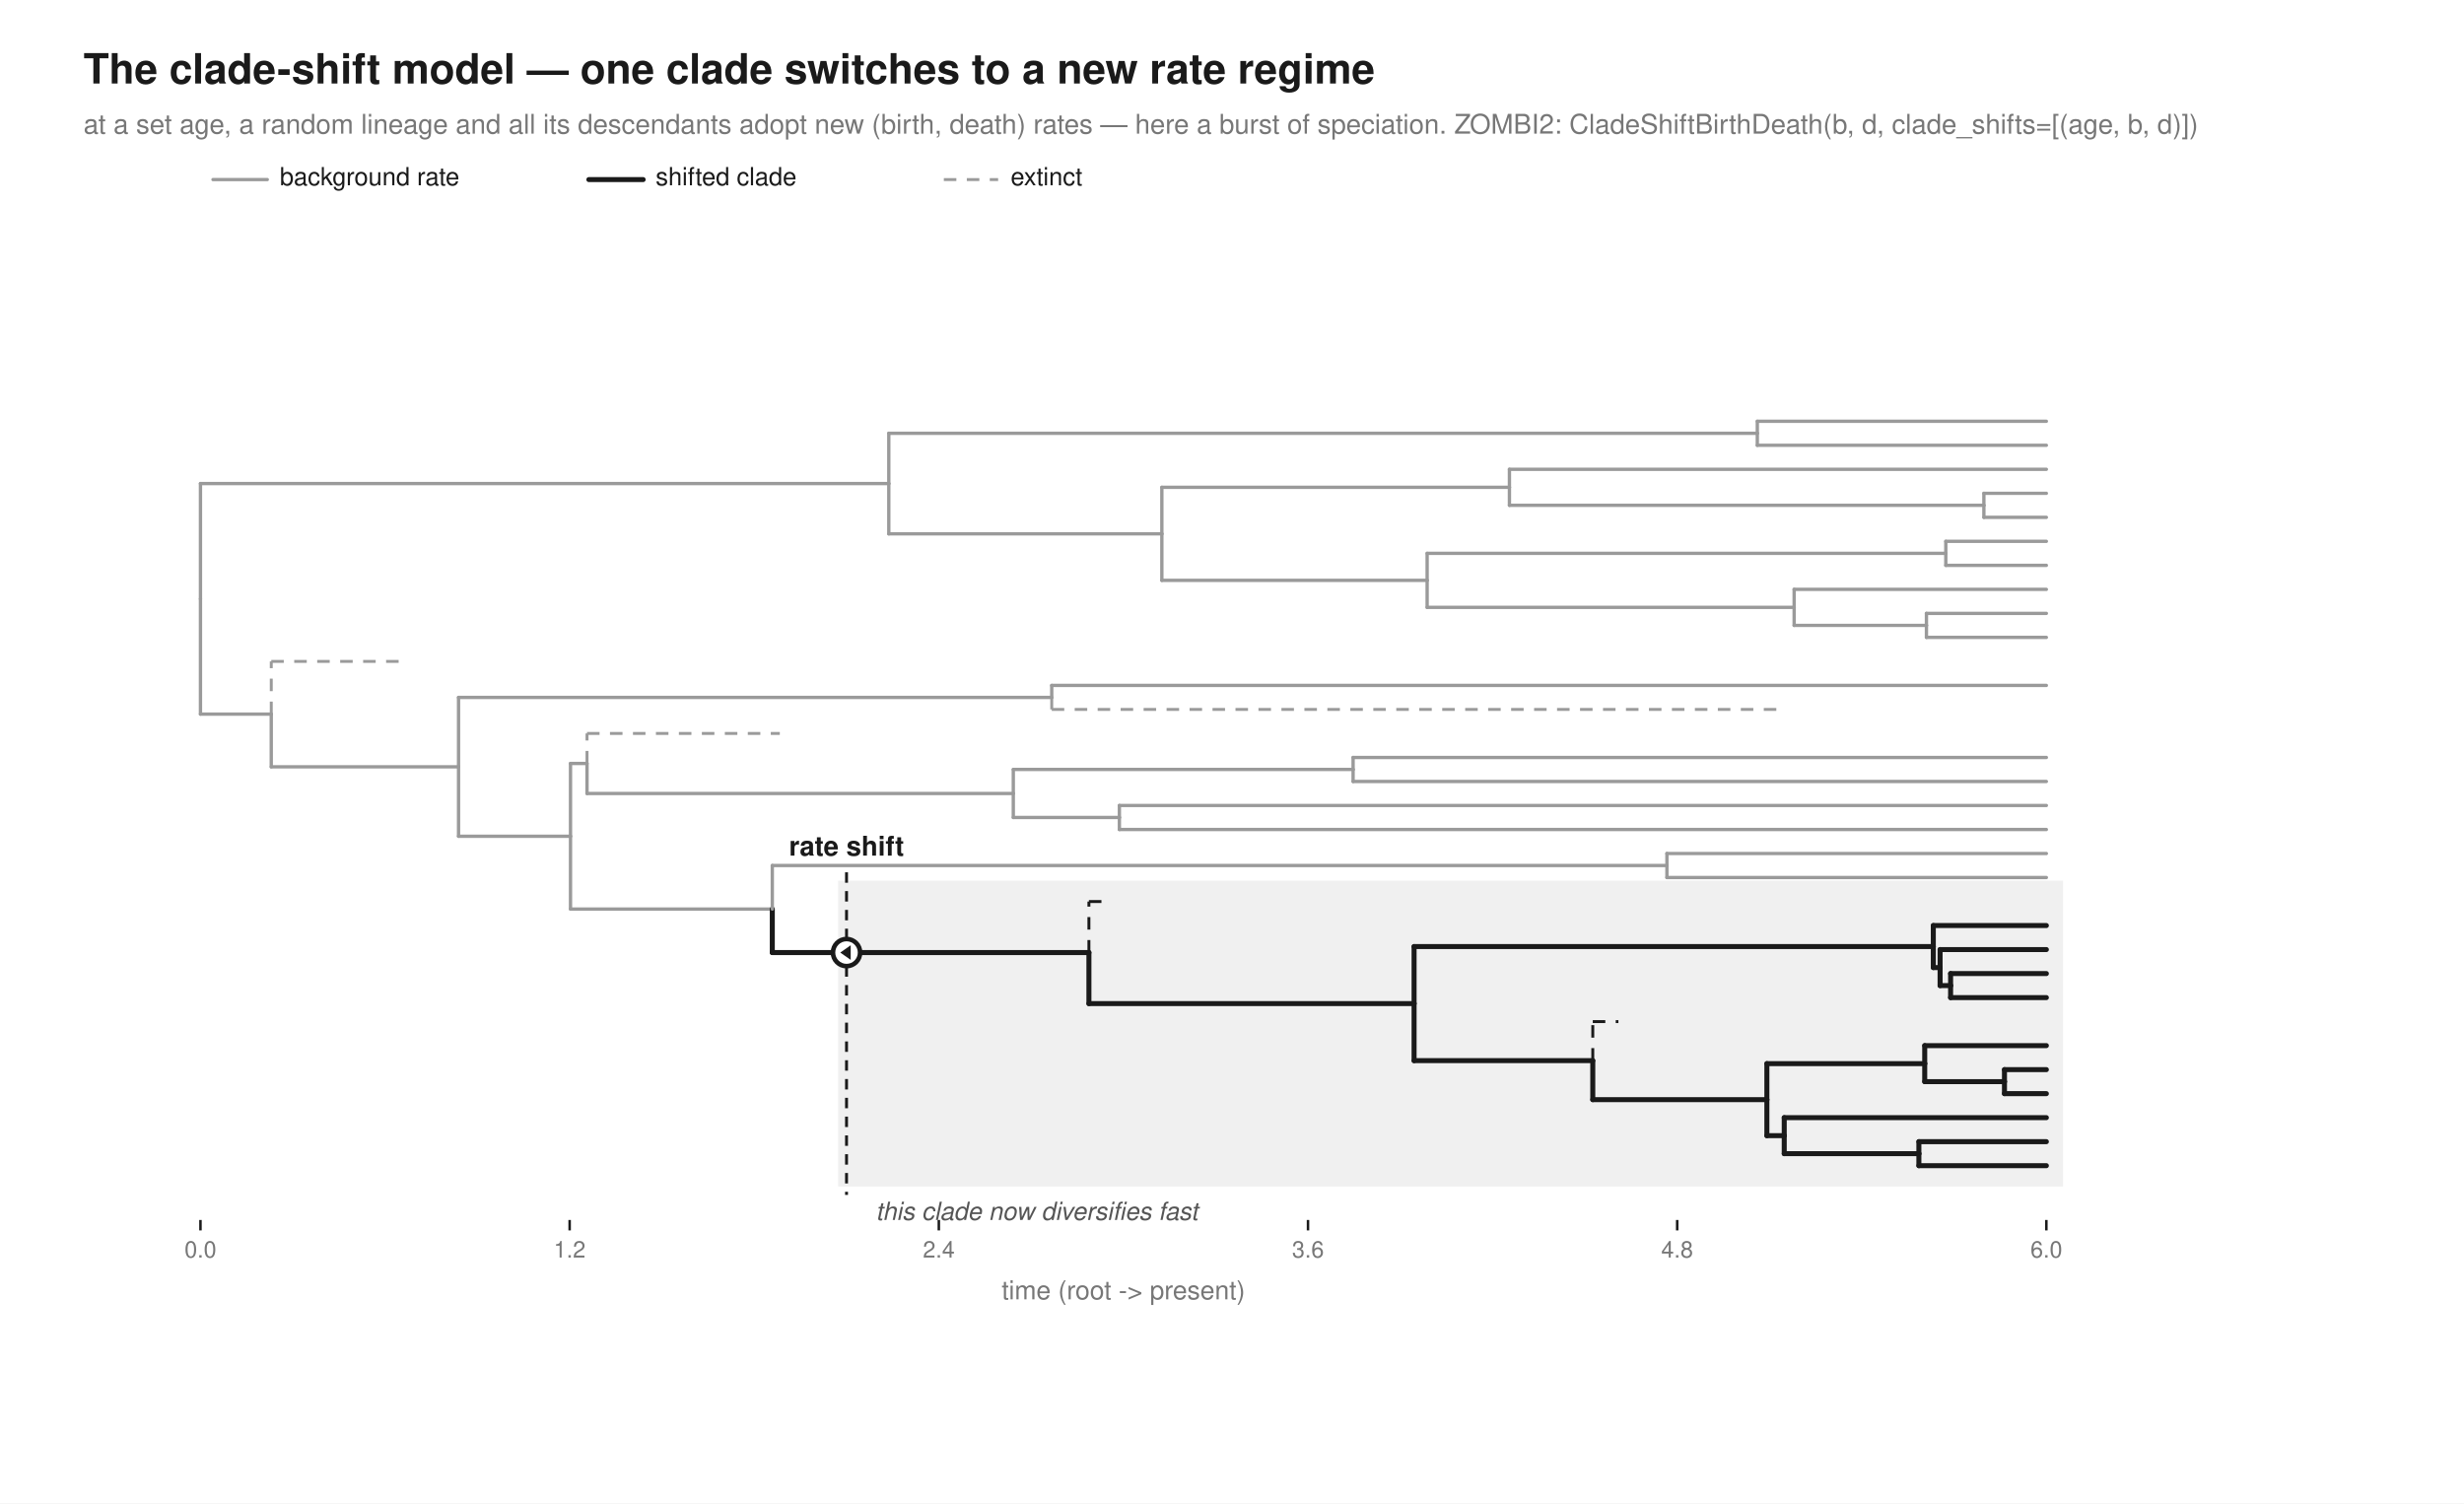
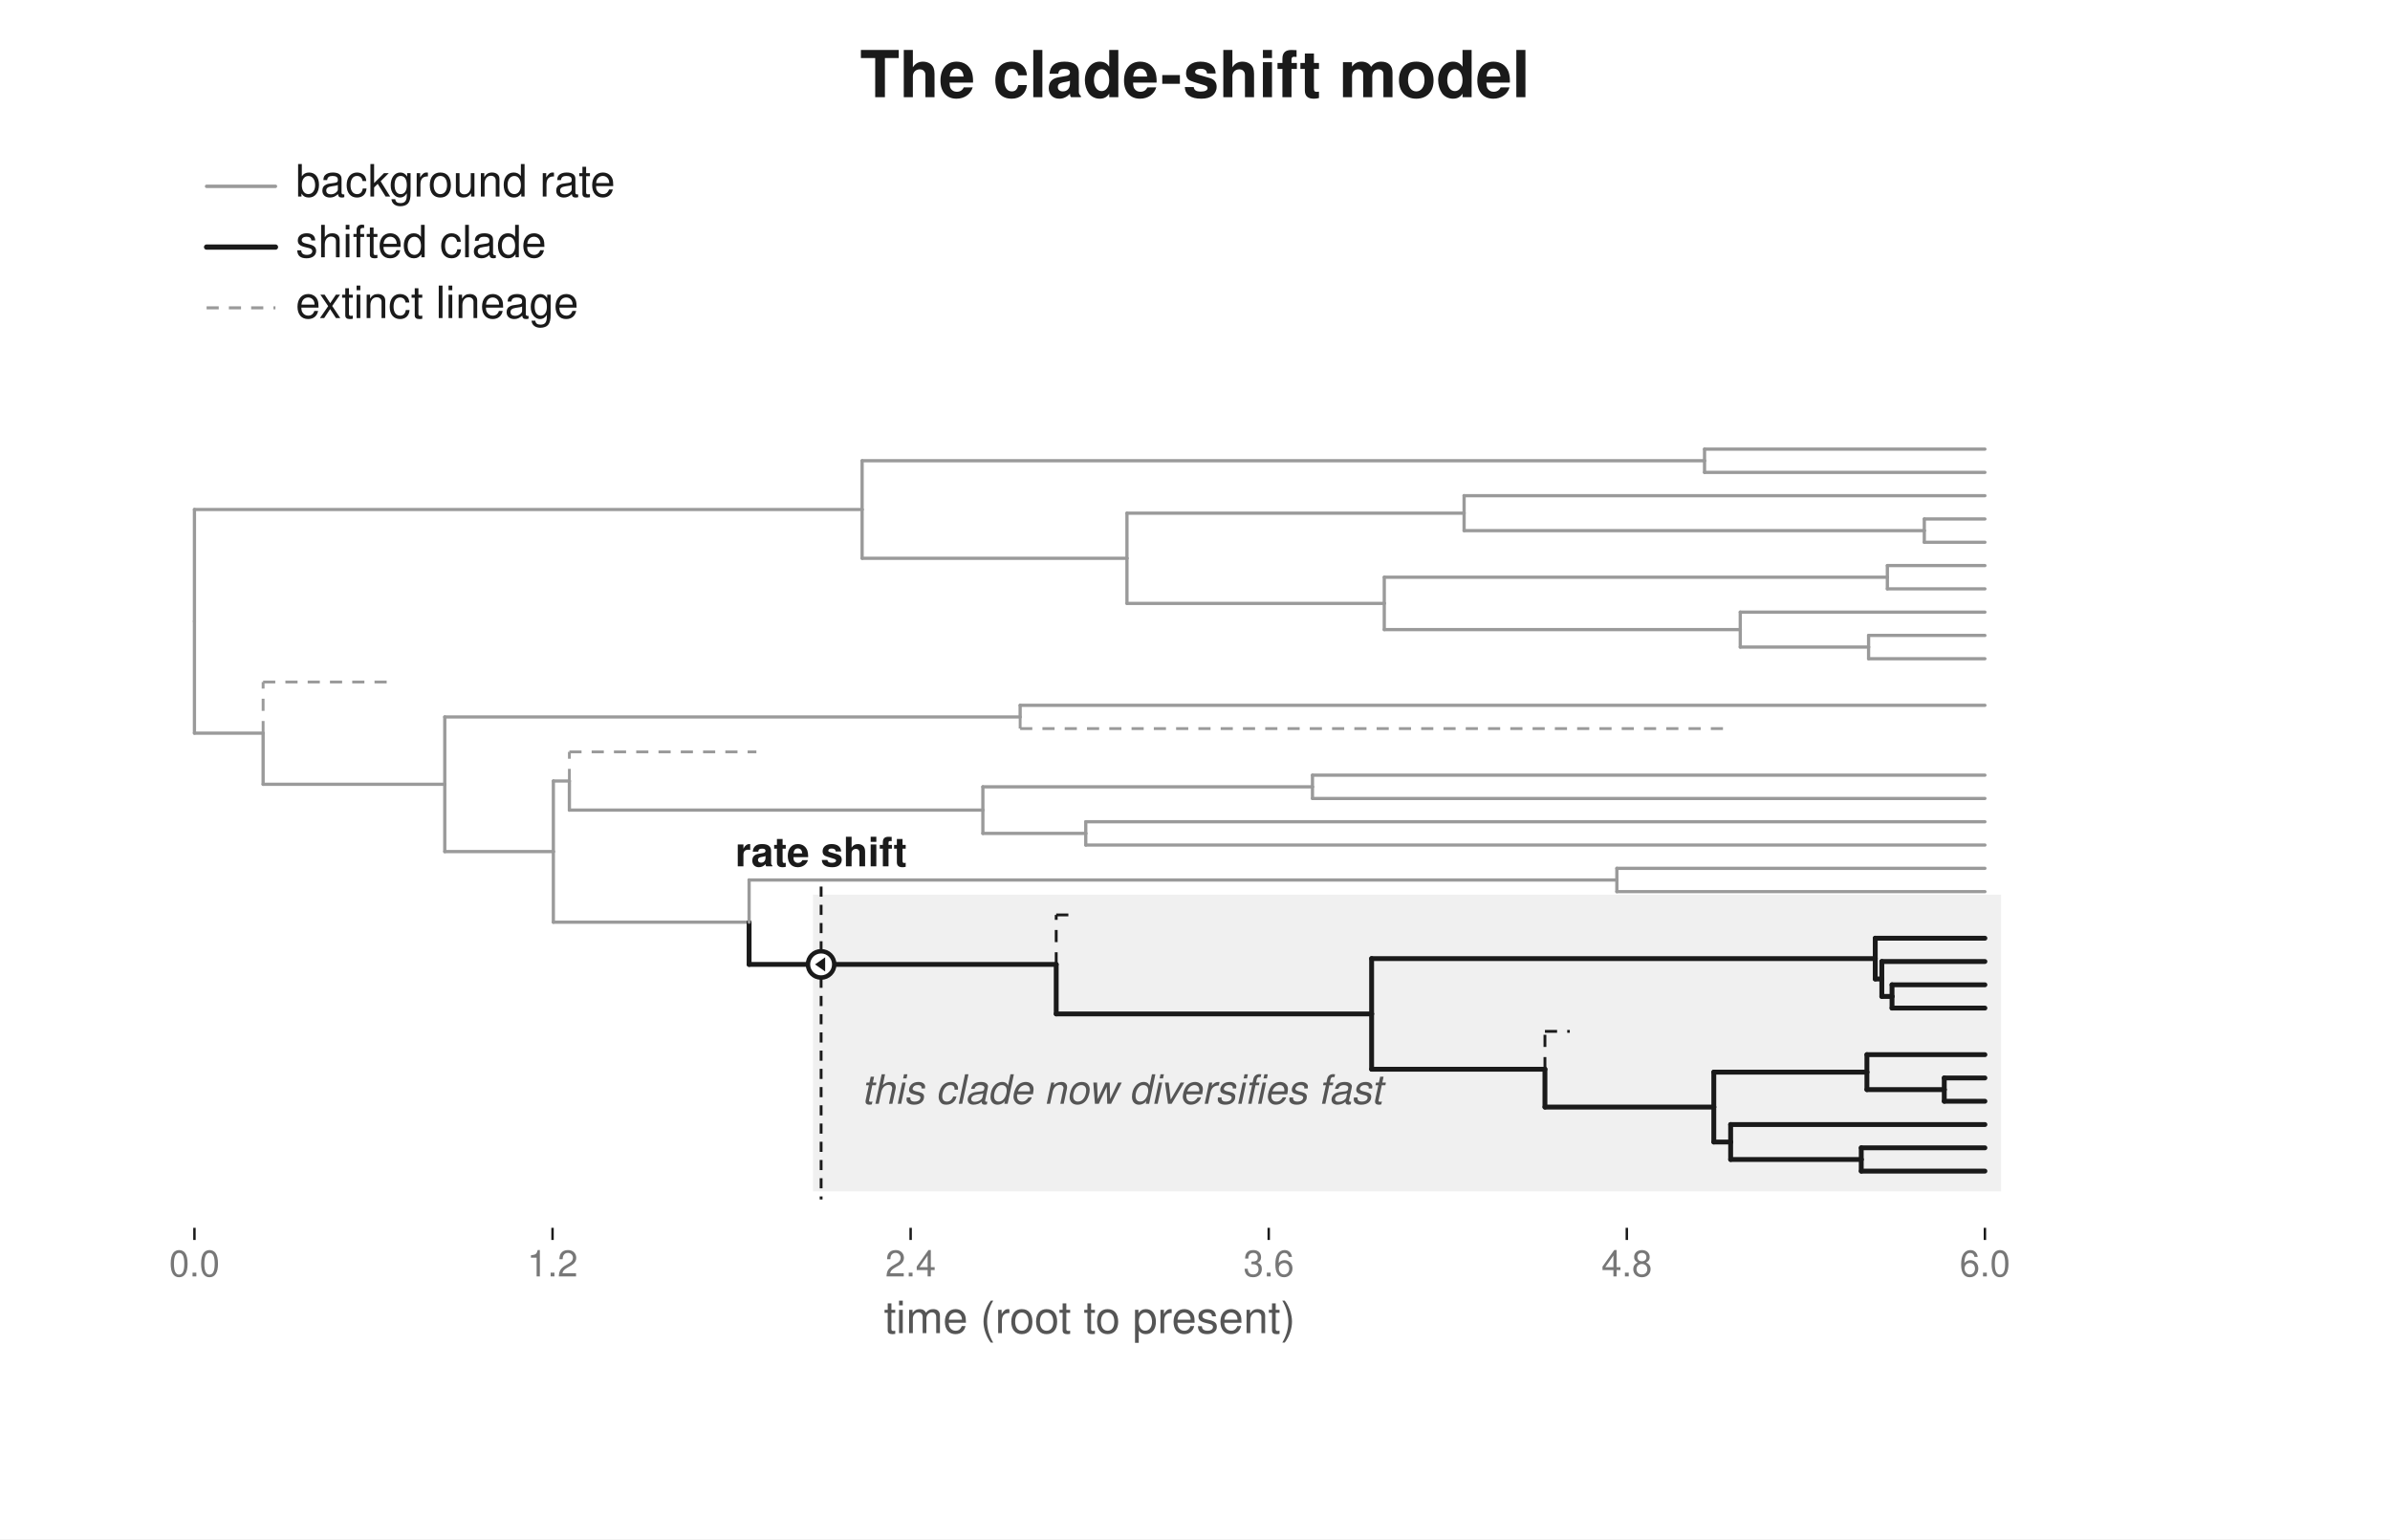
- <svg xmlns="http://www.w3.org/2000/svg" width="1180" height="720" viewBox="0 0 1180 720">
+ <svg xmlns="http://www.w3.org/2000/svg" width="1180" height="760" viewBox="0 0 1180 760">
  <defs>
</defs>
-   <rect x="0" y="0" width="1180" height="720" fill="white" />
-   <text x="40" y="40" font-size="20" font-family="Helvetica" text-anchor="start" font-weight="bold" fill="#1a1a1a">The clade-shift model — one clade switches to a new rate regime</text>
-   <text x="40" y="64" font-size="13" font-family="Helvetica" text-anchor="start" fill="#777">at a set age, a random lineage and all its descendants adopt new (birth, death) rates — here a burst of speciation.  ZOMBI2: CladeShiftBirthDeath(b, d, clade_shifts=[(age, b, d)])</text>
-   <rect x="401.4" y="421.75" width="586.6" height="146.5" fill="#f0f0f0" />
-   <path d="M96.0,286.787 L96.0,341.996" stroke="#9a9a9a" stroke-width="1.6" stroke-linecap="round" />
-   <path d="M96.0,286.787 L96.0,231.578" stroke="#9a9a9a" stroke-width="1.6" stroke-linecap="round" />
-   <path d="M96.0,231.578 L425.643,231.578" stroke="#9a9a9a" stroke-width="1.6" stroke-linecap="round" />
-   <path d="M425.643,231.578 L425.643,255.656" stroke="#9a9a9a" stroke-width="1.6" stroke-linecap="round" />
-   <path d="M425.643,231.578 L425.643,207.5" stroke="#9a9a9a" stroke-width="1.6" stroke-linecap="round" />
-   <path d="M425.643,207.5 L841.573,207.5" stroke="#9a9a9a" stroke-width="1.6" stroke-linecap="round" />
-   <path d="M841.573,207.5 L841.573,201.75" stroke="#9a9a9a" stroke-width="1.6" stroke-linecap="round" />
-   <path d="M841.573,207.5 L841.573,213.25" stroke="#9a9a9a" stroke-width="1.6" stroke-linecap="round" />
-   <path d="M841.573,213.25 L980.0,213.25" stroke="#9a9a9a" stroke-width="1.6" stroke-linecap="round" />
-   <path d="M841.573,201.75 L980.0,201.75" stroke="#9a9a9a" stroke-width="1.6" stroke-linecap="round" />
-   <path d="M425.643,255.656 L556.406,255.656" stroke="#9a9a9a" stroke-width="1.6" stroke-linecap="round" />
-   <path d="M556.406,255.656 L556.406,233.375" stroke="#9a9a9a" stroke-width="1.6" stroke-linecap="round" />
-   <path d="M556.406,255.656 L556.406,277.938" stroke="#9a9a9a" stroke-width="1.6" stroke-linecap="round" />
-   <path d="M556.406,277.938 L683.452,277.938" stroke="#9a9a9a" stroke-width="1.6" stroke-linecap="round" />
-   <path d="M683.452,277.938 L683.452,290.875" stroke="#9a9a9a" stroke-width="1.6" stroke-linecap="round" />
-   <path d="M683.452,277.938 L683.452,265.0" stroke="#9a9a9a" stroke-width="1.6" stroke-linecap="round" />
-   <path d="M683.452,265.0 L931.838,265.0" stroke="#9a9a9a" stroke-width="1.6" stroke-linecap="round" />
-   <path d="M931.838,265.0 L931.838,259.25" stroke="#9a9a9a" stroke-width="1.6" stroke-linecap="round" />
-   <path d="M931.838,265.0 L931.838,270.75" stroke="#9a9a9a" stroke-width="1.6" stroke-linecap="round" />
-   <path d="M931.838,270.75 L980.0,270.75" stroke="#9a9a9a" stroke-width="1.6" stroke-linecap="round" />
-   <path d="M931.838,259.25 L980.0,259.25" stroke="#9a9a9a" stroke-width="1.6" stroke-linecap="round" />
-   <path d="M683.452,290.875 L859.212,290.875" stroke="#9a9a9a" stroke-width="1.6" stroke-linecap="round" />
-   <path d="M859.212,290.875 L859.212,282.25" stroke="#9a9a9a" stroke-width="1.6" stroke-linecap="round" />
-   <path d="M859.212,290.875 L859.212,299.5" stroke="#9a9a9a" stroke-width="1.6" stroke-linecap="round" />
-   <path d="M859.212,299.5 L922.565,299.5" stroke="#9a9a9a" stroke-width="1.6" stroke-linecap="round" />
-   <path d="M922.565,299.5 L922.565,293.75" stroke="#9a9a9a" stroke-width="1.6" stroke-linecap="round" />
-   <path d="M922.565,299.5 L922.565,305.25" stroke="#9a9a9a" stroke-width="1.6" stroke-linecap="round" />
-   <path d="M922.565,305.25 L980.0,305.25" stroke="#9a9a9a" stroke-width="1.6" stroke-linecap="round" />
-   <path d="M922.565,293.75 L980.0,293.75" stroke="#9a9a9a" stroke-width="1.6" stroke-linecap="round" />
-   <path d="M859.212,282.25 L980.0,282.25" stroke="#9a9a9a" stroke-width="1.6" stroke-linecap="round" />
-   <path d="M556.406,233.375 L722.858,233.375" stroke="#9a9a9a" stroke-width="1.6" stroke-linecap="round" />
-   <path d="M722.858,233.375 L722.858,242.0" stroke="#9a9a9a" stroke-width="1.6" stroke-linecap="round" />
-   <path d="M722.858,233.375 L722.858,224.75" stroke="#9a9a9a" stroke-width="1.6" stroke-linecap="round" />
-   <path d="M722.858,224.75 L980.0,224.75" stroke="#9a9a9a" stroke-width="1.6" stroke-linecap="round" />
-   <path d="M722.858,242.0 L950.077,242.0" stroke="#9a9a9a" stroke-width="1.6" stroke-linecap="round" />
-   <path d="M950.077,242.0 L950.077,236.25" stroke="#9a9a9a" stroke-width="1.6" stroke-linecap="round" />
-   <path d="M950.077,242.0 L950.077,247.75" stroke="#9a9a9a" stroke-width="1.6" stroke-linecap="round" />
-   <path d="M950.077,247.75 L980.0,247.75" stroke="#9a9a9a" stroke-width="1.6" stroke-linecap="round" />
-   <path d="M950.077,236.25 L980.0,236.25" stroke="#9a9a9a" stroke-width="1.6" stroke-linecap="round" />
-   <path d="M96.0,341.996 L129.907,341.996" stroke="#9a9a9a" stroke-width="1.6" stroke-linecap="round" />
-   <path d="M129.907,341.996 L129.907,367.242" stroke="#9a9a9a" stroke-width="1.6" stroke-linecap="round" />
-   <path d="M129.907,341.996 L129.907,316.75" stroke="#9a9a9a" stroke-width="1.4" stroke-dasharray="6,5" stroke-linecap="butt" />
-   <path d="M129.907,316.75 L192.252,316.75" stroke="#9a9a9a" stroke-width="1.4" stroke-dasharray="6,5" stroke-linecap="butt" />
-   <path d="M129.907,367.242 L219.595,367.242" stroke="#9a9a9a" stroke-width="1.6" stroke-linecap="round" />
-   <path d="M219.595,367.242 L219.595,334.0" stroke="#9a9a9a" stroke-width="1.6" stroke-linecap="round" />
-   <path d="M219.595,367.242 L219.595,400.484" stroke="#9a9a9a" stroke-width="1.6" stroke-linecap="round" />
-   <path d="M219.595,400.484 L273.208,400.484" stroke="#9a9a9a" stroke-width="1.6" stroke-linecap="round" />
-   <path d="M273.208,400.484 L273.208,365.625" stroke="#9a9a9a" stroke-width="1.6" stroke-linecap="round" />
-   <path d="M273.208,400.484 L273.208,435.344" stroke="#9a9a9a" stroke-width="1.6" stroke-linecap="round" />
-   <path d="M273.208,435.344 L369.848,435.344" stroke="#9a9a9a" stroke-width="1.6" stroke-linecap="round" />
-   <path d="M369.848,435.344 L369.848,456.188" stroke="#1a1a1a" stroke-width="2.4" stroke-linecap="round" />
-   <path d="M369.848,435.344 L369.848,414.5" stroke="#9a9a9a" stroke-width="1.6" stroke-linecap="round" />
-   <path d="M369.848,414.5 L798.283,414.5" stroke="#9a9a9a" stroke-width="1.6" stroke-linecap="round" />
-   <path d="M798.283,414.5 L798.283,408.75" stroke="#9a9a9a" stroke-width="1.6" stroke-linecap="round" />
-   <path d="M798.283,414.5 L798.283,420.25" stroke="#9a9a9a" stroke-width="1.6" stroke-linecap="round" />
-   <path d="M798.283,420.25 L980.0,420.25" stroke="#9a9a9a" stroke-width="1.6" stroke-linecap="round" />
-   <path d="M798.283,408.75 L980.0,408.75" stroke="#9a9a9a" stroke-width="1.6" stroke-linecap="round" />
-   <path d="M369.848,456.188 L521.477,456.188" stroke="#1a1a1a" stroke-width="2.4" stroke-linecap="round" />
-   <path d="M521.477,456.188 L521.477,480.625" stroke="#1a1a1a" stroke-width="2.4" stroke-linecap="round" />
-   <path d="M521.477,456.188 L521.477,431.75" stroke="#1a1a1a" stroke-width="1.4" stroke-dasharray="6,5" stroke-linecap="butt" />
-   <path d="M521.477,431.75 L528.007,431.75" stroke="#1a1a1a" stroke-width="1.4" stroke-dasharray="6,5" stroke-linecap="butt" />
-   <path d="M521.477,480.625 L677.198,480.625" stroke="#1a1a1a" stroke-width="2.4" stroke-linecap="round" />
-   <path d="M677.198,480.625 L677.198,453.312" stroke="#1a1a1a" stroke-width="2.4" stroke-linecap="round" />
-   <path d="M677.198,480.625 L677.198,507.938" stroke="#1a1a1a" stroke-width="2.4" stroke-linecap="round" />
-   <path d="M677.198,507.938 L762.773,507.938" stroke="#1a1a1a" stroke-width="2.4" stroke-linecap="round" />
-   <path d="M762.773,507.938 L762.773,526.625" stroke="#1a1a1a" stroke-width="2.4" stroke-linecap="round" />
-   <path d="M762.773,507.938 L762.773,489.25" stroke="#1a1a1a" stroke-width="1.4" stroke-dasharray="6,5" stroke-linecap="butt" />
-   <path d="M762.773,489.25 L775.048,489.25" stroke="#1a1a1a" stroke-width="1.4" stroke-dasharray="6,5" stroke-linecap="butt" />
-   <path d="M762.773,526.625 L846.147,526.625" stroke="#1a1a1a" stroke-width="2.4" stroke-linecap="round" />
-   <path d="M846.147,526.625 L846.147,509.375" stroke="#1a1a1a" stroke-width="2.4" stroke-linecap="round" />
-   <path d="M846.147,526.625 L846.147,543.875" stroke="#1a1a1a" stroke-width="2.4" stroke-linecap="round" />
-   <path d="M846.147,543.875 L854.463,543.875" stroke="#1a1a1a" stroke-width="2.4" stroke-linecap="round" />
-   <path d="M854.463,543.875 L854.463,535.25" stroke="#1a1a1a" stroke-width="2.4" stroke-linecap="round" />
-   <path d="M854.463,543.875 L854.463,552.5" stroke="#1a1a1a" stroke-width="2.4" stroke-linecap="round" />
-   <path d="M854.463,552.5 L918.944,552.5" stroke="#1a1a1a" stroke-width="2.4" stroke-linecap="round" />
-   <path d="M918.944,552.5 L918.944,546.75" stroke="#1a1a1a" stroke-width="2.4" stroke-linecap="round" />
-   <path d="M918.944,552.5 L918.944,558.25" stroke="#1a1a1a" stroke-width="2.4" stroke-linecap="round" />
-   <path d="M918.944,558.25 L980.0,558.25" stroke="#1a1a1a" stroke-width="2.4" stroke-linecap="round" />
-   <path d="M918.944,546.75 L980.0,546.75" stroke="#1a1a1a" stroke-width="2.4" stroke-linecap="round" />
-   <path d="M854.463,535.25 L980.0,535.25" stroke="#1a1a1a" stroke-width="2.4" stroke-linecap="round" />
-   <path d="M846.147,509.375 L921.74,509.375" stroke="#1a1a1a" stroke-width="2.4" stroke-linecap="round" />
-   <path d="M921.74,509.375 L921.74,518.0" stroke="#1a1a1a" stroke-width="2.4" stroke-linecap="round" />
-   <path d="M921.74,509.375 L921.74,500.75" stroke="#1a1a1a" stroke-width="2.4" stroke-linecap="round" />
-   <path d="M921.74,500.75 L980.0,500.75" stroke="#1a1a1a" stroke-width="2.4" stroke-linecap="round" />
-   <path d="M921.74,518.0 L959.934,518.0" stroke="#1a1a1a" stroke-width="2.4" stroke-linecap="round" />
-   <path d="M959.934,518.0 L959.934,512.25" stroke="#1a1a1a" stroke-width="2.4" stroke-linecap="round" />
-   <path d="M959.934,518.0 L959.934,523.75" stroke="#1a1a1a" stroke-width="2.4" stroke-linecap="round" />
-   <path d="M959.934,523.75 L980.0,523.75" stroke="#1a1a1a" stroke-width="2.4" stroke-linecap="round" />
-   <path d="M959.934,512.25 L980.0,512.25" stroke="#1a1a1a" stroke-width="2.4" stroke-linecap="round" />
-   <path d="M677.198,453.312 L925.853,453.312" stroke="#1a1a1a" stroke-width="2.4" stroke-linecap="round" />
-   <path d="M925.853,453.312 L925.853,463.375" stroke="#1a1a1a" stroke-width="2.4" stroke-linecap="round" />
-   <path d="M925.853,453.312 L925.853,443.25" stroke="#1a1a1a" stroke-width="2.4" stroke-linecap="round" />
-   <path d="M925.853,443.25 L980.0,443.25" stroke="#1a1a1a" stroke-width="2.4" stroke-linecap="round" />
-   <path d="M925.853,463.375 L929.1,463.375" stroke="#1a1a1a" stroke-width="2.4" stroke-linecap="round" />
-   <path d="M929.1,463.375 L929.1,472.0" stroke="#1a1a1a" stroke-width="2.4" stroke-linecap="round" />
-   <path d="M929.1,463.375 L929.1,454.75" stroke="#1a1a1a" stroke-width="2.4" stroke-linecap="round" />
-   <path d="M929.1,454.75 L980.0,454.75" stroke="#1a1a1a" stroke-width="2.4" stroke-linecap="round" />
-   <path d="M929.1,472.0 L934.137,472.0" stroke="#1a1a1a" stroke-width="2.4" stroke-linecap="round" />
-   <path d="M934.137,472.0 L934.137,466.25" stroke="#1a1a1a" stroke-width="2.4" stroke-linecap="round" />
-   <path d="M934.137,472.0 L934.137,477.75" stroke="#1a1a1a" stroke-width="2.4" stroke-linecap="round" />
-   <path d="M934.137,477.75 L980.0,477.75" stroke="#1a1a1a" stroke-width="2.4" stroke-linecap="round" />
-   <path d="M934.137,466.25 L980.0,466.25" stroke="#1a1a1a" stroke-width="2.4" stroke-linecap="round" />
-   <path d="M273.208,365.625 L281.118,365.625" stroke="#9a9a9a" stroke-width="1.6" stroke-linecap="round" />
-   <path d="M281.118,365.625 L281.118,380.0" stroke="#9a9a9a" stroke-width="1.6" stroke-linecap="round" />
-   <path d="M281.118,365.625 L281.118,351.25" stroke="#9a9a9a" stroke-width="1.4" stroke-dasharray="6,5" stroke-linecap="butt" />
-   <path d="M281.118,351.25 L373.445,351.25" stroke="#9a9a9a" stroke-width="1.4" stroke-dasharray="6,5" stroke-linecap="butt" />
-   <path d="M281.118,380.0 L485.267,380.0" stroke="#9a9a9a" stroke-width="1.6" stroke-linecap="round" />
-   <path d="M485.267,380.0 L485.267,368.5" stroke="#9a9a9a" stroke-width="1.6" stroke-linecap="round" />
-   <path d="M485.267,380.0 L485.267,391.5" stroke="#9a9a9a" stroke-width="1.6" stroke-linecap="round" />
-   <path d="M485.267,391.5 L536.07,391.5" stroke="#9a9a9a" stroke-width="1.6" stroke-linecap="round" />
-   <path d="M536.07,391.5 L536.07,385.75" stroke="#9a9a9a" stroke-width="1.6" stroke-linecap="round" />
-   <path d="M536.07,391.5 L536.07,397.25" stroke="#9a9a9a" stroke-width="1.6" stroke-linecap="round" />
-   <path d="M536.07,397.25 L980.0,397.25" stroke="#9a9a9a" stroke-width="1.6" stroke-linecap="round" />
-   <path d="M536.07,385.75 L980.0,385.75" stroke="#9a9a9a" stroke-width="1.6" stroke-linecap="round" />
-   <path d="M485.267,368.5 L647.996,368.5" stroke="#9a9a9a" stroke-width="1.6" stroke-linecap="round" />
-   <path d="M647.996,368.5 L647.996,362.75" stroke="#9a9a9a" stroke-width="1.6" stroke-linecap="round" />
-   <path d="M647.996,368.5 L647.996,374.25" stroke="#9a9a9a" stroke-width="1.6" stroke-linecap="round" />
-   <path d="M647.996,374.25 L980.0,374.25" stroke="#9a9a9a" stroke-width="1.6" stroke-linecap="round" />
-   <path d="M647.996,362.75 L980.0,362.75" stroke="#9a9a9a" stroke-width="1.6" stroke-linecap="round" />
-   <path d="M219.595,334.0 L503.67,334.0" stroke="#9a9a9a" stroke-width="1.6" stroke-linecap="round" />
-   <path d="M503.67,334.0 L503.67,328.25" stroke="#9a9a9a" stroke-width="1.6" stroke-linecap="round" />
-   <path d="M503.67,334.0 L503.67,339.75" stroke="#9a9a9a" stroke-width="1.4" stroke-dasharray="6,5" stroke-linecap="butt" />
-   <path d="M503.67,339.75 L851.113,339.75" stroke="#9a9a9a" stroke-width="1.4" stroke-dasharray="6,5" stroke-linecap="butt" />
-   <path d="M503.67,328.25 L980.0,328.25" stroke="#9a9a9a" stroke-width="1.6" stroke-linecap="round" />
-   <path d="M405.4,417.75 L405.4,572.25" stroke="#1a1a1a" stroke-width="1.4" stroke-dasharray="5,4" />
-   <circle cx="405.4" cy="456.188" r="6.5" fill="white" stroke="#1a1a1a" stroke-width="2.2" />
-   <path d="M402.4,456.188 L407.4,452.688 L407.4,459.688 Z" fill="#1a1a1a" />
-   <text x="405.4" y="409.75" font-size="13" font-family="Helvetica" text-anchor="middle" font-weight="bold" fill="#1a1a1a">rate shift</text>
-   <text x="419.4" y="584.25" font-size="12" font-family="Helvetica" text-anchor="start" fill="#555" font-style="italic">this clade now diversifies fast</text>
-   <path d="M102,86 L128,86" stroke="#9a9a9a" stroke-width="1.6" stroke-linecap="round" />
-   <text x="134" y="86" font-size="12" font-family="Helvetica" text-anchor="start" dominant-baseline="central" fill="#1a1a1a">background rate</text>
-   <path d="M282,86 L308,86" stroke="#1a1a1a" stroke-width="2.4" stroke-linecap="round" />
-   <text x="314" y="86" font-size="12" font-family="Helvetica" text-anchor="start" dominant-baseline="central" fill="#1a1a1a">shifted clade</text>
-   <path d="M452,86 L478,86" stroke="#9a9a9a" stroke-width="1.4" stroke-dasharray="6,5" />
-   <text x="484" y="86" font-size="12" font-family="Helvetica" text-anchor="start" dominant-baseline="central" fill="#1a1a1a">extinct</text>
-   <path d="M96.0,584.25 L96.0,589.25" stroke="#1a1a1a" stroke-width="1.2" />
-   <text x="96.0" y="602.25" font-size="11" font-family="Helvetica" text-anchor="middle" fill="#777">0.0</text>
-   <path d="M272.8,584.25 L272.8,589.25" stroke="#1a1a1a" stroke-width="1.2" />
-   <text x="272.8" y="602.25" font-size="11" font-family="Helvetica" text-anchor="middle" fill="#777">1.2</text>
-   <path d="M449.6,584.25 L449.6,589.25" stroke="#1a1a1a" stroke-width="1.2" />
-   <text x="449.6" y="602.25" font-size="11" font-family="Helvetica" text-anchor="middle" fill="#777">2.4</text>
-   <path d="M626.4,584.25 L626.4,589.25" stroke="#1a1a1a" stroke-width="1.2" />
-   <text x="626.4" y="602.25" font-size="11" font-family="Helvetica" text-anchor="middle" fill="#777">3.6</text>
-   <path d="M803.2,584.25 L803.2,589.25" stroke="#1a1a1a" stroke-width="1.2" />
-   <text x="803.2" y="602.25" font-size="11" font-family="Helvetica" text-anchor="middle" fill="#777">4.8</text>
-   <path d="M980.0,584.25 L980.0,589.25" stroke="#1a1a1a" stroke-width="1.2" />
-   <text x="980.0" y="602.25" font-size="11" font-family="Helvetica" text-anchor="middle" fill="#777">6.0</text>
-   <text x="538.0" y="622.25" font-size="12.5" font-family="Helvetica" text-anchor="middle" fill="#777">time (root -&gt; present)</text>
+   <rect x="0" y="0" width="1180" height="760" fill="white" />
+   <text x="590.0" y="48" font-size="32" font-family="Helvetica" text-anchor="middle" font-weight="bold" fill="#1a1a1a">The clade-shift model</text>
+   <rect x="401.4" y="441.75" width="586.6" height="146.5" fill="#f0f0f0" />
+   <path d="M96.0,306.787 L96.0,361.996" stroke="#9a9a9a" stroke-width="1.6" stroke-linecap="round" />
+   <path d="M96.0,306.787 L96.0,251.578" stroke="#9a9a9a" stroke-width="1.6" stroke-linecap="round" />
+   <path d="M96.0,251.578 L425.643,251.578" stroke="#9a9a9a" stroke-width="1.6" stroke-linecap="round" />
+   <path d="M425.643,251.578 L425.643,275.656" stroke="#9a9a9a" stroke-width="1.6" stroke-linecap="round" />
+   <path d="M425.643,251.578 L425.643,227.5" stroke="#9a9a9a" stroke-width="1.6" stroke-linecap="round" />
+   <path d="M425.643,227.5 L841.573,227.5" stroke="#9a9a9a" stroke-width="1.6" stroke-linecap="round" />
+   <path d="M841.573,227.5 L841.573,221.75" stroke="#9a9a9a" stroke-width="1.6" stroke-linecap="round" />
+   <path d="M841.573,227.5 L841.573,233.25" stroke="#9a9a9a" stroke-width="1.6" stroke-linecap="round" />
+   <path d="M841.573,233.25 L980.0,233.25" stroke="#9a9a9a" stroke-width="1.6" stroke-linecap="round" />
+   <path d="M841.573,221.75 L980.0,221.75" stroke="#9a9a9a" stroke-width="1.6" stroke-linecap="round" />
+   <path d="M425.643,275.656 L556.406,275.656" stroke="#9a9a9a" stroke-width="1.6" stroke-linecap="round" />
+   <path d="M556.406,275.656 L556.406,253.375" stroke="#9a9a9a" stroke-width="1.6" stroke-linecap="round" />
+   <path d="M556.406,275.656 L556.406,297.938" stroke="#9a9a9a" stroke-width="1.6" stroke-linecap="round" />
+   <path d="M556.406,297.938 L683.452,297.938" stroke="#9a9a9a" stroke-width="1.6" stroke-linecap="round" />
+   <path d="M683.452,297.938 L683.452,310.875" stroke="#9a9a9a" stroke-width="1.6" stroke-linecap="round" />
+   <path d="M683.452,297.938 L683.452,285.0" stroke="#9a9a9a" stroke-width="1.6" stroke-linecap="round" />
+   <path d="M683.452,285.0 L931.838,285.0" stroke="#9a9a9a" stroke-width="1.6" stroke-linecap="round" />
+   <path d="M931.838,285.0 L931.838,279.25" stroke="#9a9a9a" stroke-width="1.6" stroke-linecap="round" />
+   <path d="M931.838,285.0 L931.838,290.75" stroke="#9a9a9a" stroke-width="1.6" stroke-linecap="round" />
+   <path d="M931.838,290.75 L980.0,290.75" stroke="#9a9a9a" stroke-width="1.6" stroke-linecap="round" />
+   <path d="M931.838,279.25 L980.0,279.25" stroke="#9a9a9a" stroke-width="1.6" stroke-linecap="round" />
+   <path d="M683.452,310.875 L859.212,310.875" stroke="#9a9a9a" stroke-width="1.6" stroke-linecap="round" />
+   <path d="M859.212,310.875 L859.212,302.25" stroke="#9a9a9a" stroke-width="1.6" stroke-linecap="round" />
+   <path d="M859.212,310.875 L859.212,319.5" stroke="#9a9a9a" stroke-width="1.6" stroke-linecap="round" />
+   <path d="M859.212,319.5 L922.565,319.5" stroke="#9a9a9a" stroke-width="1.6" stroke-linecap="round" />
+   <path d="M922.565,319.5 L922.565,313.75" stroke="#9a9a9a" stroke-width="1.6" stroke-linecap="round" />
+   <path d="M922.565,319.5 L922.565,325.25" stroke="#9a9a9a" stroke-width="1.6" stroke-linecap="round" />
+   <path d="M922.565,325.25 L980.0,325.25" stroke="#9a9a9a" stroke-width="1.6" stroke-linecap="round" />
+   <path d="M922.565,313.75 L980.0,313.75" stroke="#9a9a9a" stroke-width="1.6" stroke-linecap="round" />
+   <path d="M859.212,302.25 L980.0,302.25" stroke="#9a9a9a" stroke-width="1.6" stroke-linecap="round" />
+   <path d="M556.406,253.375 L722.858,253.375" stroke="#9a9a9a" stroke-width="1.6" stroke-linecap="round" />
+   <path d="M722.858,253.375 L722.858,262.0" stroke="#9a9a9a" stroke-width="1.6" stroke-linecap="round" />
+   <path d="M722.858,253.375 L722.858,244.75" stroke="#9a9a9a" stroke-width="1.6" stroke-linecap="round" />
+   <path d="M722.858,244.75 L980.0,244.75" stroke="#9a9a9a" stroke-width="1.6" stroke-linecap="round" />
+   <path d="M722.858,262.0 L950.077,262.0" stroke="#9a9a9a" stroke-width="1.6" stroke-linecap="round" />
+   <path d="M950.077,262.0 L950.077,256.25" stroke="#9a9a9a" stroke-width="1.6" stroke-linecap="round" />
+   <path d="M950.077,262.0 L950.077,267.75" stroke="#9a9a9a" stroke-width="1.6" stroke-linecap="round" />
+   <path d="M950.077,267.75 L980.0,267.75" stroke="#9a9a9a" stroke-width="1.6" stroke-linecap="round" />
+   <path d="M950.077,256.25 L980.0,256.25" stroke="#9a9a9a" stroke-width="1.6" stroke-linecap="round" />
+   <path d="M96.0,361.996 L129.907,361.996" stroke="#9a9a9a" stroke-width="1.6" stroke-linecap="round" />
+   <path d="M129.907,361.996 L129.907,387.242" stroke="#9a9a9a" stroke-width="1.6" stroke-linecap="round" />
+   <path d="M129.907,361.996 L129.907,336.75" stroke="#9a9a9a" stroke-width="1.4" stroke-dasharray="6,5" stroke-linecap="butt" />
+   <path d="M129.907,336.75 L192.252,336.75" stroke="#9a9a9a" stroke-width="1.4" stroke-dasharray="6,5" stroke-linecap="butt" />
+   <path d="M129.907,387.242 L219.595,387.242" stroke="#9a9a9a" stroke-width="1.6" stroke-linecap="round" />
+   <path d="M219.595,387.242 L219.595,354.0" stroke="#9a9a9a" stroke-width="1.6" stroke-linecap="round" />
+   <path d="M219.595,387.242 L219.595,420.484" stroke="#9a9a9a" stroke-width="1.6" stroke-linecap="round" />
+   <path d="M219.595,420.484 L273.208,420.484" stroke="#9a9a9a" stroke-width="1.6" stroke-linecap="round" />
+   <path d="M273.208,420.484 L273.208,385.625" stroke="#9a9a9a" stroke-width="1.6" stroke-linecap="round" />
+   <path d="M273.208,420.484 L273.208,455.344" stroke="#9a9a9a" stroke-width="1.6" stroke-linecap="round" />
+   <path d="M273.208,455.344 L369.848,455.344" stroke="#9a9a9a" stroke-width="1.6" stroke-linecap="round" />
+   <path d="M369.848,455.344 L369.848,476.188" stroke="#1a1a1a" stroke-width="2.4" stroke-linecap="round" />
+   <path d="M369.848,455.344 L369.848,434.5" stroke="#9a9a9a" stroke-width="1.6" stroke-linecap="round" />
+   <path d="M369.848,434.5 L798.283,434.5" stroke="#9a9a9a" stroke-width="1.6" stroke-linecap="round" />
+   <path d="M798.283,434.5 L798.283,428.75" stroke="#9a9a9a" stroke-width="1.6" stroke-linecap="round" />
+   <path d="M798.283,434.5 L798.283,440.25" stroke="#9a9a9a" stroke-width="1.6" stroke-linecap="round" />
+   <path d="M798.283,440.25 L980.0,440.25" stroke="#9a9a9a" stroke-width="1.6" stroke-linecap="round" />
+   <path d="M798.283,428.75 L980.0,428.75" stroke="#9a9a9a" stroke-width="1.6" stroke-linecap="round" />
+   <path d="M369.848,476.188 L521.477,476.188" stroke="#1a1a1a" stroke-width="2.4" stroke-linecap="round" />
+   <path d="M521.477,476.188 L521.477,500.625" stroke="#1a1a1a" stroke-width="2.4" stroke-linecap="round" />
+   <path d="M521.477,476.188 L521.477,451.75" stroke="#1a1a1a" stroke-width="1.4" stroke-dasharray="6,5" stroke-linecap="butt" />
+   <path d="M521.477,451.75 L528.007,451.75" stroke="#1a1a1a" stroke-width="1.4" stroke-dasharray="6,5" stroke-linecap="butt" />
+   <path d="M521.477,500.625 L677.198,500.625" stroke="#1a1a1a" stroke-width="2.4" stroke-linecap="round" />
+   <path d="M677.198,500.625 L677.198,473.312" stroke="#1a1a1a" stroke-width="2.4" stroke-linecap="round" />
+   <path d="M677.198,500.625 L677.198,527.938" stroke="#1a1a1a" stroke-width="2.4" stroke-linecap="round" />
+   <path d="M677.198,527.938 L762.773,527.938" stroke="#1a1a1a" stroke-width="2.4" stroke-linecap="round" />
+   <path d="M762.773,527.938 L762.773,546.625" stroke="#1a1a1a" stroke-width="2.4" stroke-linecap="round" />
+   <path d="M762.773,527.938 L762.773,509.25" stroke="#1a1a1a" stroke-width="1.4" stroke-dasharray="6,5" stroke-linecap="butt" />
+   <path d="M762.773,509.25 L775.048,509.25" stroke="#1a1a1a" stroke-width="1.4" stroke-dasharray="6,5" stroke-linecap="butt" />
+   <path d="M762.773,546.625 L846.147,546.625" stroke="#1a1a1a" stroke-width="2.4" stroke-linecap="round" />
+   <path d="M846.147,546.625 L846.147,529.375" stroke="#1a1a1a" stroke-width="2.4" stroke-linecap="round" />
+   <path d="M846.147,546.625 L846.147,563.875" stroke="#1a1a1a" stroke-width="2.4" stroke-linecap="round" />
+   <path d="M846.147,563.875 L854.463,563.875" stroke="#1a1a1a" stroke-width="2.4" stroke-linecap="round" />
+   <path d="M854.463,563.875 L854.463,555.25" stroke="#1a1a1a" stroke-width="2.4" stroke-linecap="round" />
+   <path d="M854.463,563.875 L854.463,572.5" stroke="#1a1a1a" stroke-width="2.4" stroke-linecap="round" />
+   <path d="M854.463,572.5 L918.944,572.5" stroke="#1a1a1a" stroke-width="2.4" stroke-linecap="round" />
+   <path d="M918.944,572.5 L918.944,566.75" stroke="#1a1a1a" stroke-width="2.4" stroke-linecap="round" />
+   <path d="M918.944,572.5 L918.944,578.25" stroke="#1a1a1a" stroke-width="2.4" stroke-linecap="round" />
+   <path d="M918.944,578.25 L980.0,578.25" stroke="#1a1a1a" stroke-width="2.4" stroke-linecap="round" />
+   <path d="M918.944,566.75 L980.0,566.75" stroke="#1a1a1a" stroke-width="2.4" stroke-linecap="round" />
+   <path d="M854.463,555.25 L980.0,555.25" stroke="#1a1a1a" stroke-width="2.4" stroke-linecap="round" />
+   <path d="M846.147,529.375 L921.74,529.375" stroke="#1a1a1a" stroke-width="2.4" stroke-linecap="round" />
+   <path d="M921.74,529.375 L921.74,538.0" stroke="#1a1a1a" stroke-width="2.4" stroke-linecap="round" />
+   <path d="M921.74,529.375 L921.74,520.75" stroke="#1a1a1a" stroke-width="2.4" stroke-linecap="round" />
+   <path d="M921.74,520.75 L980.0,520.75" stroke="#1a1a1a" stroke-width="2.4" stroke-linecap="round" />
+   <path d="M921.74,538.0 L959.934,538.0" stroke="#1a1a1a" stroke-width="2.4" stroke-linecap="round" />
+   <path d="M959.934,538.0 L959.934,532.25" stroke="#1a1a1a" stroke-width="2.4" stroke-linecap="round" />
+   <path d="M959.934,538.0 L959.934,543.75" stroke="#1a1a1a" stroke-width="2.4" stroke-linecap="round" />
+   <path d="M959.934,543.75 L980.0,543.75" stroke="#1a1a1a" stroke-width="2.4" stroke-linecap="round" />
+   <path d="M959.934,532.25 L980.0,532.25" stroke="#1a1a1a" stroke-width="2.4" stroke-linecap="round" />
+   <path d="M677.198,473.312 L925.853,473.312" stroke="#1a1a1a" stroke-width="2.4" stroke-linecap="round" />
+   <path d="M925.853,473.312 L925.853,483.375" stroke="#1a1a1a" stroke-width="2.4" stroke-linecap="round" />
+   <path d="M925.853,473.312 L925.853,463.25" stroke="#1a1a1a" stroke-width="2.4" stroke-linecap="round" />
+   <path d="M925.853,463.25 L980.0,463.25" stroke="#1a1a1a" stroke-width="2.4" stroke-linecap="round" />
+   <path d="M925.853,483.375 L929.1,483.375" stroke="#1a1a1a" stroke-width="2.4" stroke-linecap="round" />
+   <path d="M929.1,483.375 L929.1,492.0" stroke="#1a1a1a" stroke-width="2.4" stroke-linecap="round" />
+   <path d="M929.1,483.375 L929.1,474.75" stroke="#1a1a1a" stroke-width="2.4" stroke-linecap="round" />
+   <path d="M929.1,474.75 L980.0,474.75" stroke="#1a1a1a" stroke-width="2.4" stroke-linecap="round" />
+   <path d="M929.1,492.0 L934.137,492.0" stroke="#1a1a1a" stroke-width="2.4" stroke-linecap="round" />
+   <path d="M934.137,492.0 L934.137,486.25" stroke="#1a1a1a" stroke-width="2.4" stroke-linecap="round" />
+   <path d="M934.137,492.0 L934.137,497.75" stroke="#1a1a1a" stroke-width="2.4" stroke-linecap="round" />
+   <path d="M934.137,497.75 L980.0,497.75" stroke="#1a1a1a" stroke-width="2.4" stroke-linecap="round" />
+   <path d="M934.137,486.25 L980.0,486.25" stroke="#1a1a1a" stroke-width="2.4" stroke-linecap="round" />
+   <path d="M273.208,385.625 L281.118,385.625" stroke="#9a9a9a" stroke-width="1.6" stroke-linecap="round" />
+   <path d="M281.118,385.625 L281.118,400.0" stroke="#9a9a9a" stroke-width="1.6" stroke-linecap="round" />
+   <path d="M281.118,385.625 L281.118,371.25" stroke="#9a9a9a" stroke-width="1.4" stroke-dasharray="6,5" stroke-linecap="butt" />
+   <path d="M281.118,371.25 L373.445,371.25" stroke="#9a9a9a" stroke-width="1.4" stroke-dasharray="6,5" stroke-linecap="butt" />
+   <path d="M281.118,400.0 L485.267,400.0" stroke="#9a9a9a" stroke-width="1.6" stroke-linecap="round" />
+   <path d="M485.267,400.0 L485.267,388.5" stroke="#9a9a9a" stroke-width="1.6" stroke-linecap="round" />
+   <path d="M485.267,400.0 L485.267,411.5" stroke="#9a9a9a" stroke-width="1.6" stroke-linecap="round" />
+   <path d="M485.267,411.5 L536.07,411.5" stroke="#9a9a9a" stroke-width="1.6" stroke-linecap="round" />
+   <path d="M536.07,411.5 L536.07,405.75" stroke="#9a9a9a" stroke-width="1.6" stroke-linecap="round" />
+   <path d="M536.07,411.5 L536.07,417.25" stroke="#9a9a9a" stroke-width="1.6" stroke-linecap="round" />
+   <path d="M536.07,417.25 L980.0,417.25" stroke="#9a9a9a" stroke-width="1.6" stroke-linecap="round" />
+   <path d="M536.07,405.75 L980.0,405.75" stroke="#9a9a9a" stroke-width="1.6" stroke-linecap="round" />
+   <path d="M485.267,388.5 L647.996,388.5" stroke="#9a9a9a" stroke-width="1.6" stroke-linecap="round" />
+   <path d="M647.996,388.5 L647.996,382.75" stroke="#9a9a9a" stroke-width="1.6" stroke-linecap="round" />
+   <path d="M647.996,388.5 L647.996,394.25" stroke="#9a9a9a" stroke-width="1.6" stroke-linecap="round" />
+   <path d="M647.996,394.25 L980.0,394.25" stroke="#9a9a9a" stroke-width="1.6" stroke-linecap="round" />
+   <path d="M647.996,382.75 L980.0,382.75" stroke="#9a9a9a" stroke-width="1.6" stroke-linecap="round" />
+   <path d="M219.595,354.0 L503.67,354.0" stroke="#9a9a9a" stroke-width="1.6" stroke-linecap="round" />
+   <path d="M503.67,354.0 L503.67,348.25" stroke="#9a9a9a" stroke-width="1.6" stroke-linecap="round" />
+   <path d="M503.67,354.0 L503.67,359.75" stroke="#9a9a9a" stroke-width="1.4" stroke-dasharray="6,5" stroke-linecap="butt" />
+   <path d="M503.67,359.75 L851.113,359.75" stroke="#9a9a9a" stroke-width="1.4" stroke-dasharray="6,5" stroke-linecap="butt" />
+   <path d="M503.67,348.25 L980.0,348.25" stroke="#9a9a9a" stroke-width="1.6" stroke-linecap="round" />
+   <path d="M405.4,437.75 L405.4,592.25" stroke="#1a1a1a" stroke-width="1.4" stroke-dasharray="5,4" />
+   <circle cx="405.4" cy="476.188" r="6.5" fill="white" stroke="#1a1a1a" stroke-width="2.2" />
+   <path d="M402.4,476.188 L407.4,472.688 L407.4,479.688 Z" fill="#1a1a1a" />
+   <text x="405.4" y="427.75" font-size="20" font-family="Helvetica" text-anchor="middle" font-weight="bold" fill="#1a1a1a">rate shift</text>
+   <text x="425.4" y="545.0" font-size="20" font-family="Helvetica" text-anchor="start" fill="#555" font-style="italic">this clade now diversifies fast</text>
+   <path d="M102,92 L136,92" stroke="#9a9a9a" stroke-width="1.7" stroke-linecap="round" />
+   <text x="146" y="92" font-size="22" font-family="Helvetica" text-anchor="start" dominant-baseline="central" fill="#1a1a1a">background rate</text>
+   <path d="M102,122 L136,122" stroke="#1a1a1a" stroke-width="2.6" stroke-linecap="round" />
+   <text x="146" y="122" font-size="22" font-family="Helvetica" text-anchor="start" dominant-baseline="central" fill="#1a1a1a">shifted clade</text>
+   <path d="M102,152 L136,152" stroke="#9a9a9a" stroke-width="1.5" stroke-dasharray="6,5" />
+   <text x="146" y="152" font-size="22" font-family="Helvetica" text-anchor="start" dominant-baseline="central" fill="#1a1a1a">extinct lineage</text>
+   <path d="M96.0,606.25 L96.0,612.25" stroke="#1a1a1a" stroke-width="1.2" />
+   <text x="96.0" y="630.25" font-size="18" font-family="Helvetica" text-anchor="middle" fill="#777">0.0</text>
+   <path d="M272.8,606.25 L272.8,612.25" stroke="#1a1a1a" stroke-width="1.2" />
+   <text x="272.8" y="630.25" font-size="18" font-family="Helvetica" text-anchor="middle" fill="#777">1.2</text>
+   <path d="M449.6,606.25 L449.6,612.25" stroke="#1a1a1a" stroke-width="1.2" />
+   <text x="449.6" y="630.25" font-size="18" font-family="Helvetica" text-anchor="middle" fill="#777">2.4</text>
+   <path d="M626.4,606.25 L626.4,612.25" stroke="#1a1a1a" stroke-width="1.2" />
+   <text x="626.4" y="630.25" font-size="18" font-family="Helvetica" text-anchor="middle" fill="#777">3.6</text>
+   <path d="M803.2,606.25 L803.2,612.25" stroke="#1a1a1a" stroke-width="1.2" />
+   <text x="803.2" y="630.25" font-size="18" font-family="Helvetica" text-anchor="middle" fill="#777">4.8</text>
+   <path d="M980.0,606.25 L980.0,612.25" stroke="#1a1a1a" stroke-width="1.2" />
+   <text x="980.0" y="630.25" font-size="18" font-family="Helvetica" text-anchor="middle" fill="#777">6.0</text>
+   <text x="538.0" y="658.25" font-size="22" font-family="Helvetica" text-anchor="middle" fill="#555">time (root to present)</text>
</svg>
